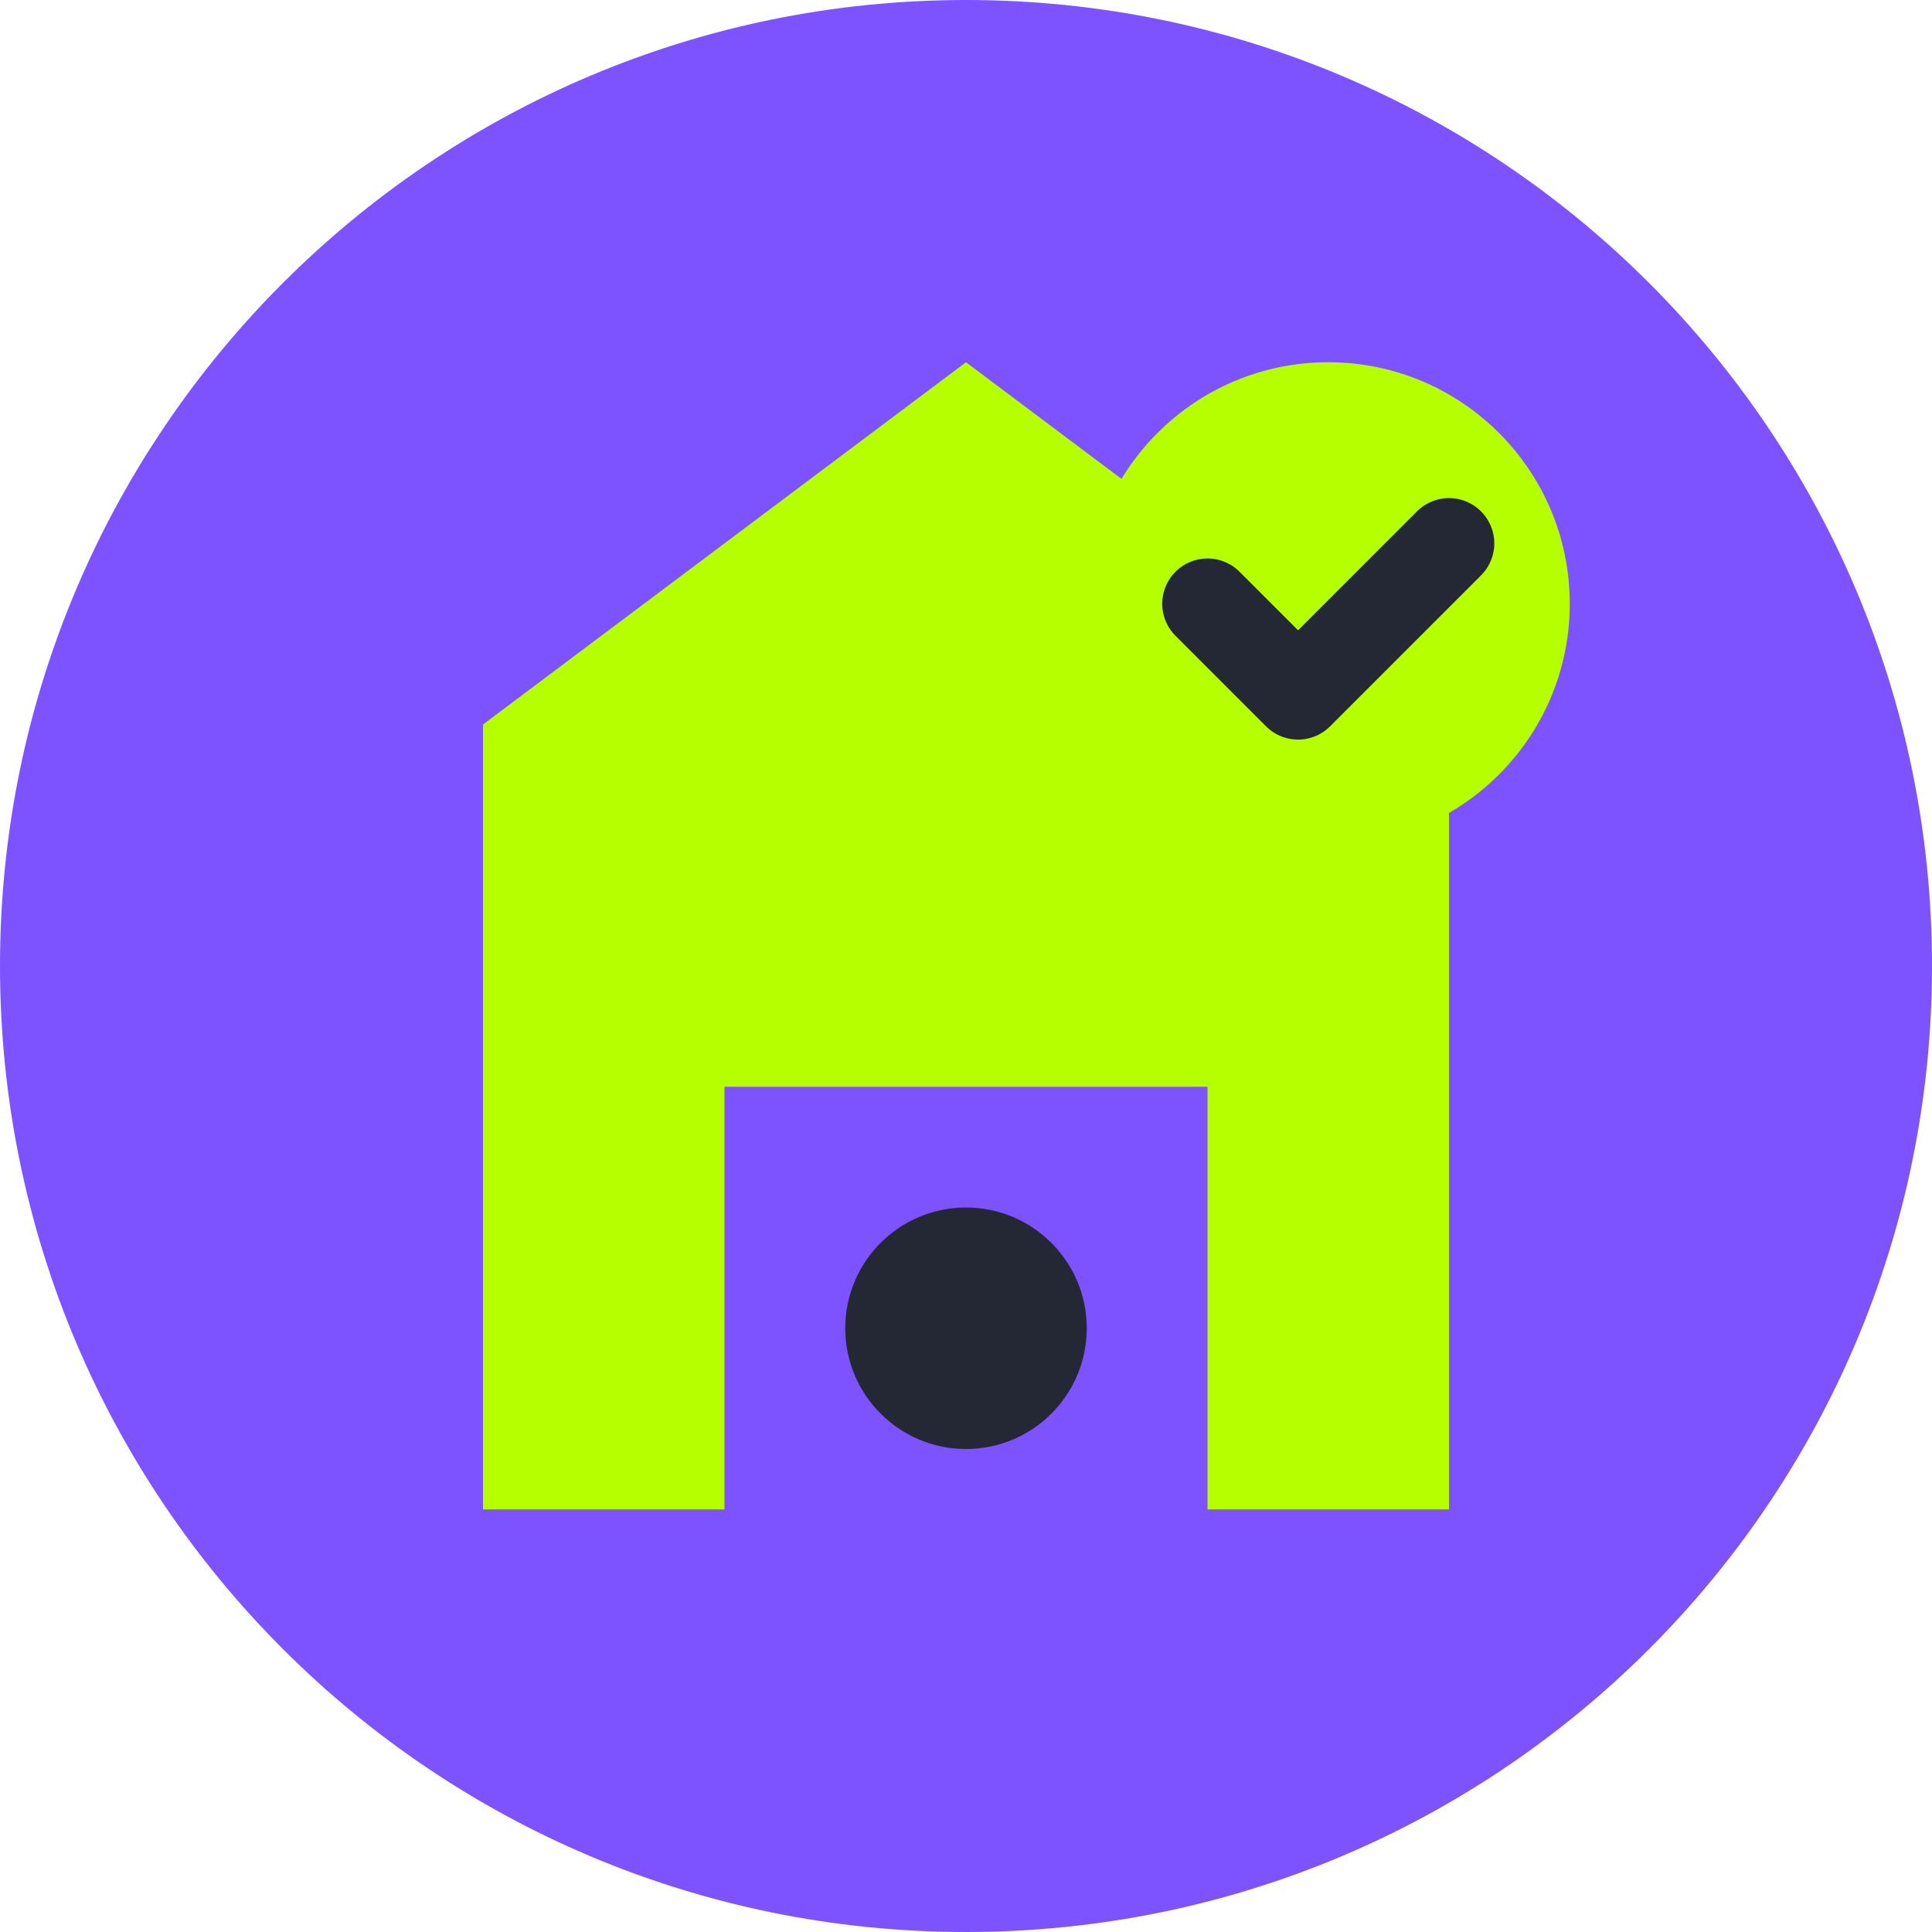
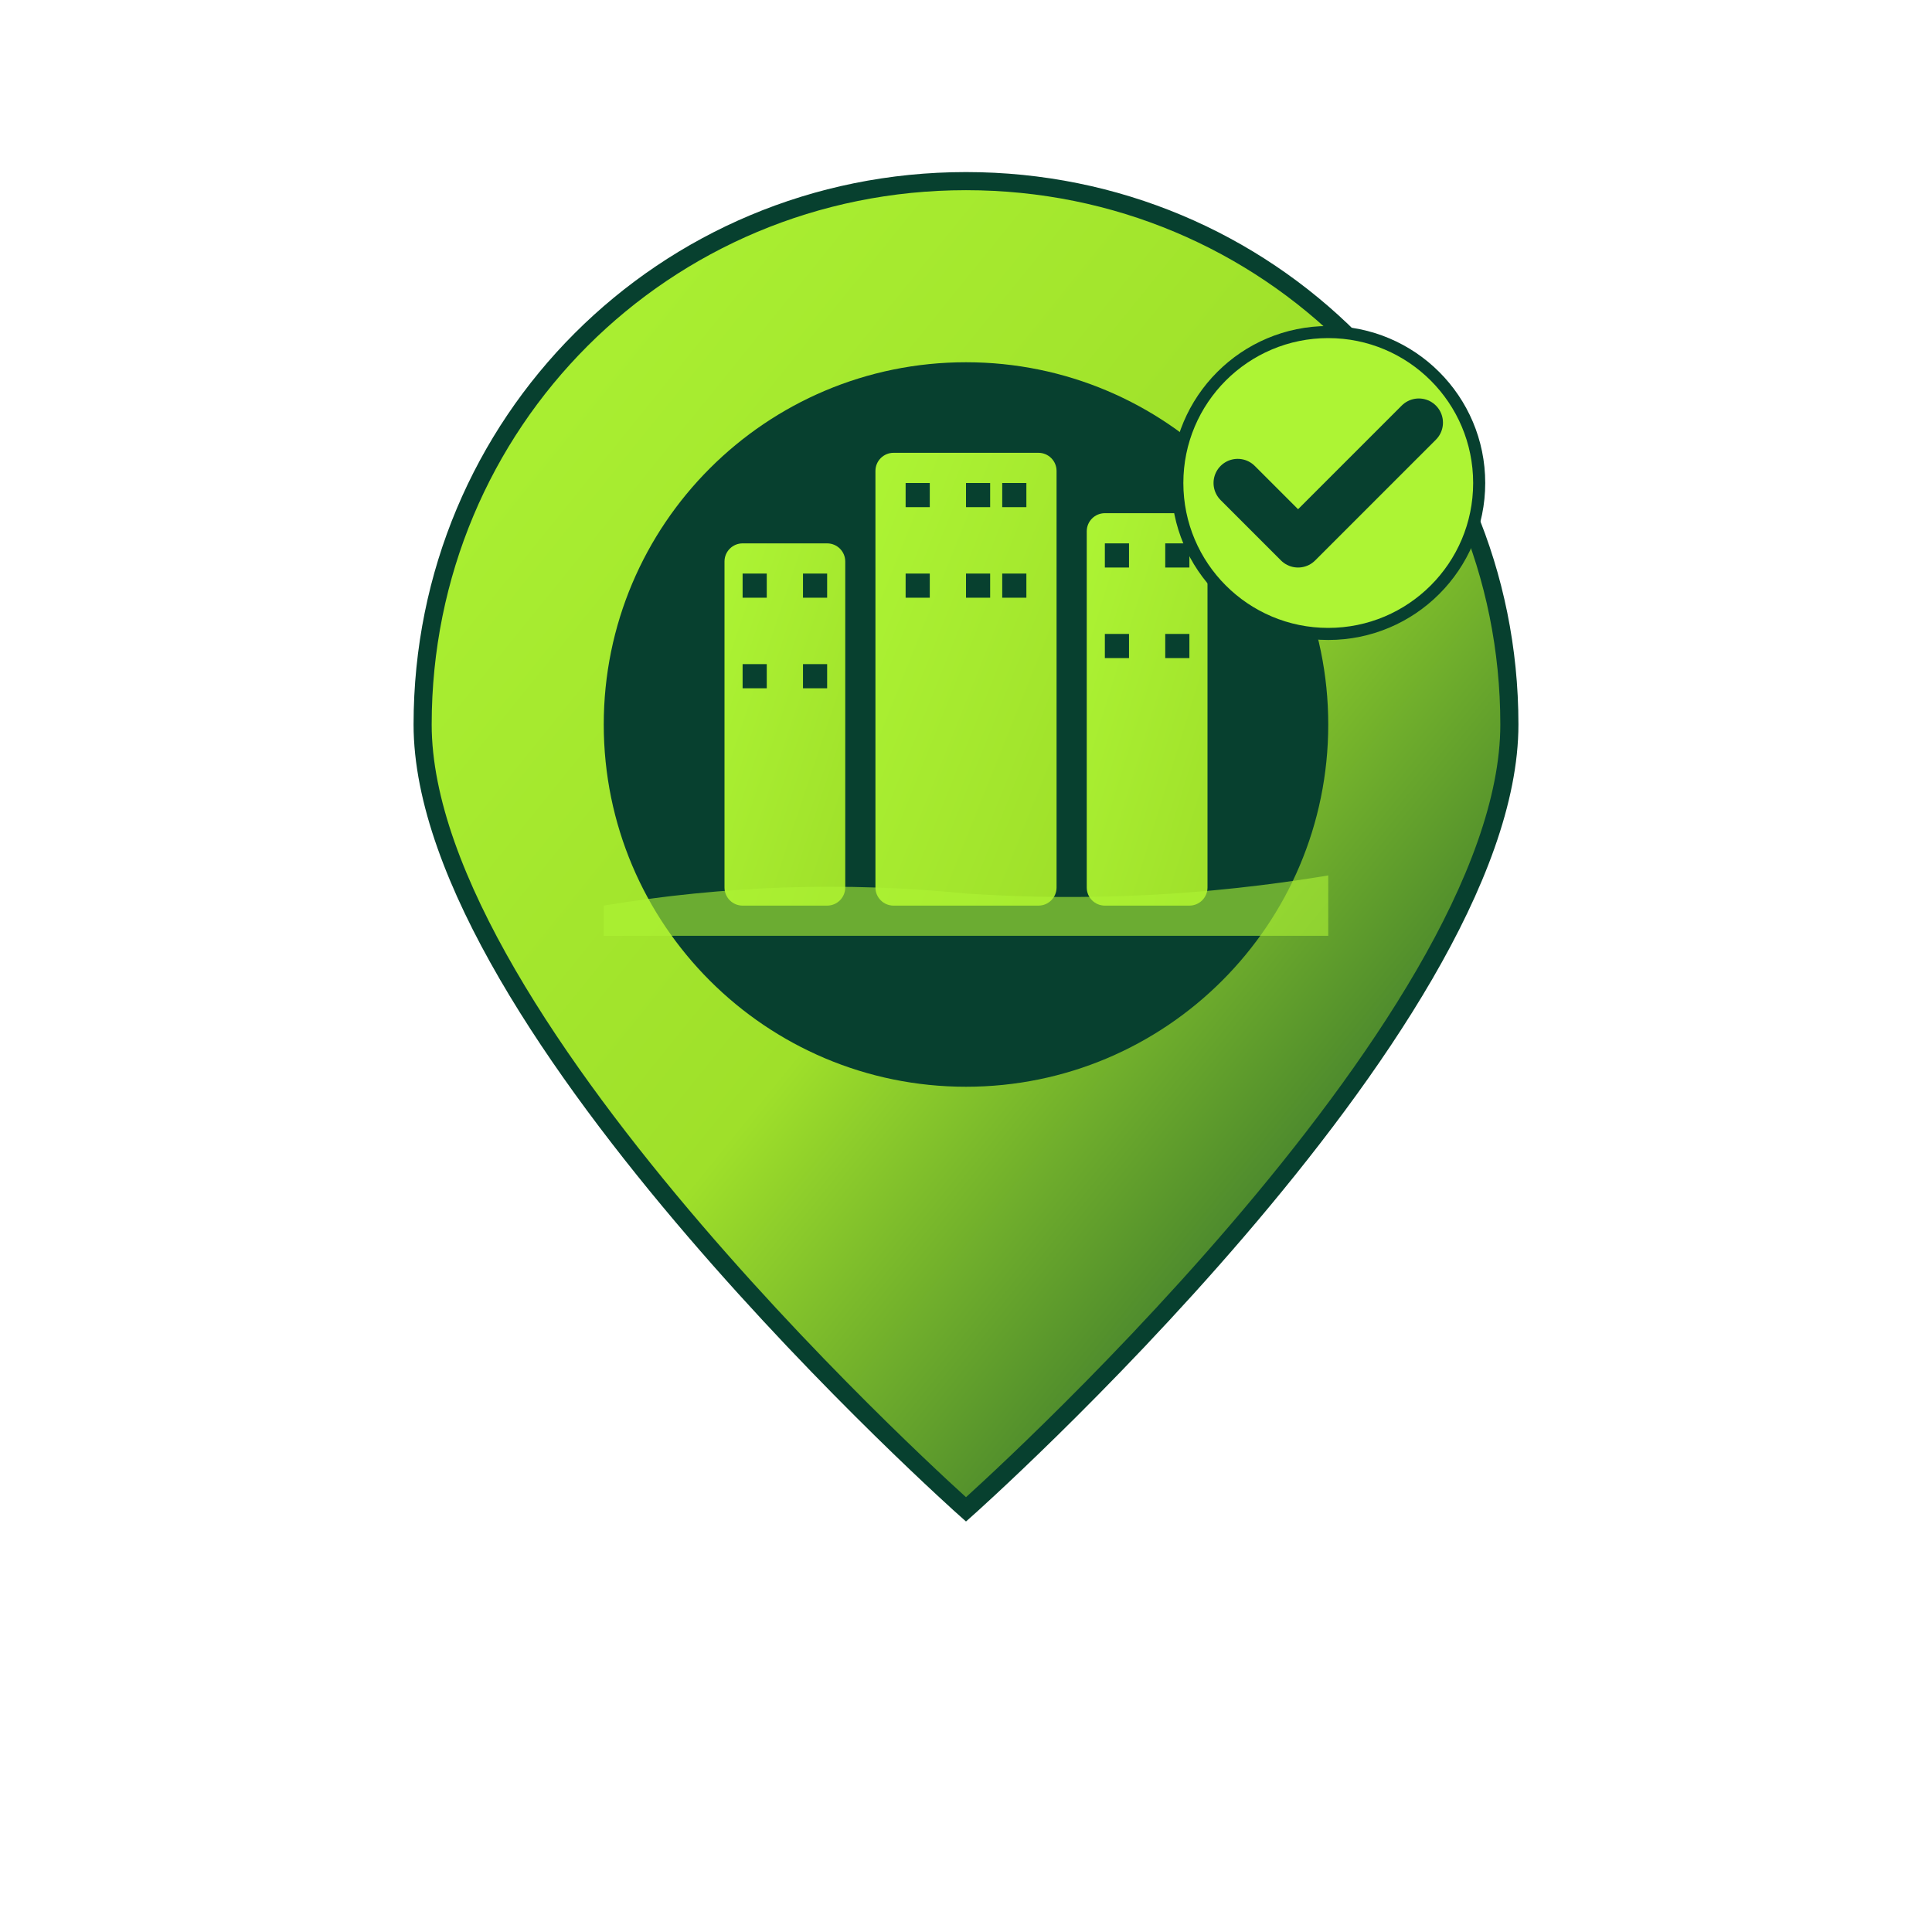
<svg xmlns="http://www.w3.org/2000/svg" width="32" height="32" viewBox="0 0 32 32" fill="none">
-   <circle cx="16" cy="16" r="16" fill="#7D53FF" />
-   <path d="M16 6L24 12V25H20V18H12V25H8V12L16 6Z" fill="#B6FF00" />
-   <circle cx="22" cy="10" r="4" fill="#B6FF00" />
-   <path d="M20 10L21.5 11.5L24 9" stroke="#242834" stroke-width="1.5" stroke-linecap="round" stroke-linejoin="round" />
-   <circle cx="16" cy="22" r="2" fill="#242834" />
+   <defs>
+     <linearGradient id="pinGradient" x1="0%" y1="0%" x2="100%" y2="100%">
+       <stop offset="0%" stop-color="#ADF434" />
+       <stop offset="50%" stop-color="#9FE02A" />
+       <stop offset="100%" stop-color="#07402F" />
+     </linearGradient>
+     <linearGradient id="buildingGradient" x1="0%" y1="0%" x2="100%" y2="100%">
+       <stop offset="0%" stop-color="#ADF434" />
+       <stop offset="100%" stop-color="#9FE02A" />
+     </linearGradient>
+   </defs>
+   <path d="M16 3 C11 3, 7 7, 7 12 C7 17, 16 25, 16 25 C16 25, 25 17, 25 12 C25 7, 21 3, 16 3 Z" fill="url(#pinGradient)" stroke="#07402F" stroke-width="0.3" />
+   <circle cx="16" cy="12" r="6" fill="#07402F" />
+   <g fill="url(#buildingGradient)">
+     <rect x="12" y="9" width="2" height="6" rx="0.3" />
+     <rect x="12.3" y="9.5" width="0.4" height="0.4" fill="#07402F" />
+     <rect x="13.3" y="9.5" width="0.4" height="0.4" fill="#07402F" />
+     <rect x="12.3" y="11" width="0.4" height="0.4" fill="#07402F" />
+     <rect x="13.3" y="11" width="0.4" height="0.4" fill="#07402F" />
+     <rect x="14.5" y="7.5" width="3" height="7.5" rx="0.3" />
+     <rect x="15" y="8" width="0.4" height="0.4" fill="#07402F" />
+     <rect x="16" y="8" width="0.4" height="0.4" fill="#07402F" />
+     <rect x="16.6" y="8" width="0.4" height="0.4" fill="#07402F" />
+     <rect x="15" y="9.5" width="0.4" height="0.4" fill="#07402F" />
+     <rect x="16" y="9.5" width="0.4" height="0.4" fill="#07402F" />
+     <rect x="16.6" y="9.5" width="0.4" height="0.4" fill="#07402F" />
+     <rect x="18" y="8.5" width="2" height="6.5" rx="0.3" />
+     <rect x="18.3" y="9" width="0.4" height="0.4" fill="#07402F" />
+     <rect x="19.3" y="9" width="0.4" height="0.4" fill="#07402F" />
+     <rect x="18.3" y="10.5" width="0.4" height="0.4" fill="#07402F" />
+     <rect x="19.3" y="10.5" width="0.4" height="0.4" fill="#07402F" />
+   </g>
+   <path d="M 10 15 Q 13 14.5, 16 14.8 Q 19 15, 22 14.5 L 22 15.5 L 10 15.5 Z" fill="#ADF434" opacity="0.6" />
+   <circle cx="22" cy="8" r="2.5" fill="#ADF434" stroke="#07402F" stroke-width="0.2" />
+   <path d="M 20.5 8 L 21.5 9 L 23.5 7" stroke="#07402F" stroke-width="0.8" stroke-linecap="round" stroke-linejoin="round" fill="none" />
</svg>
